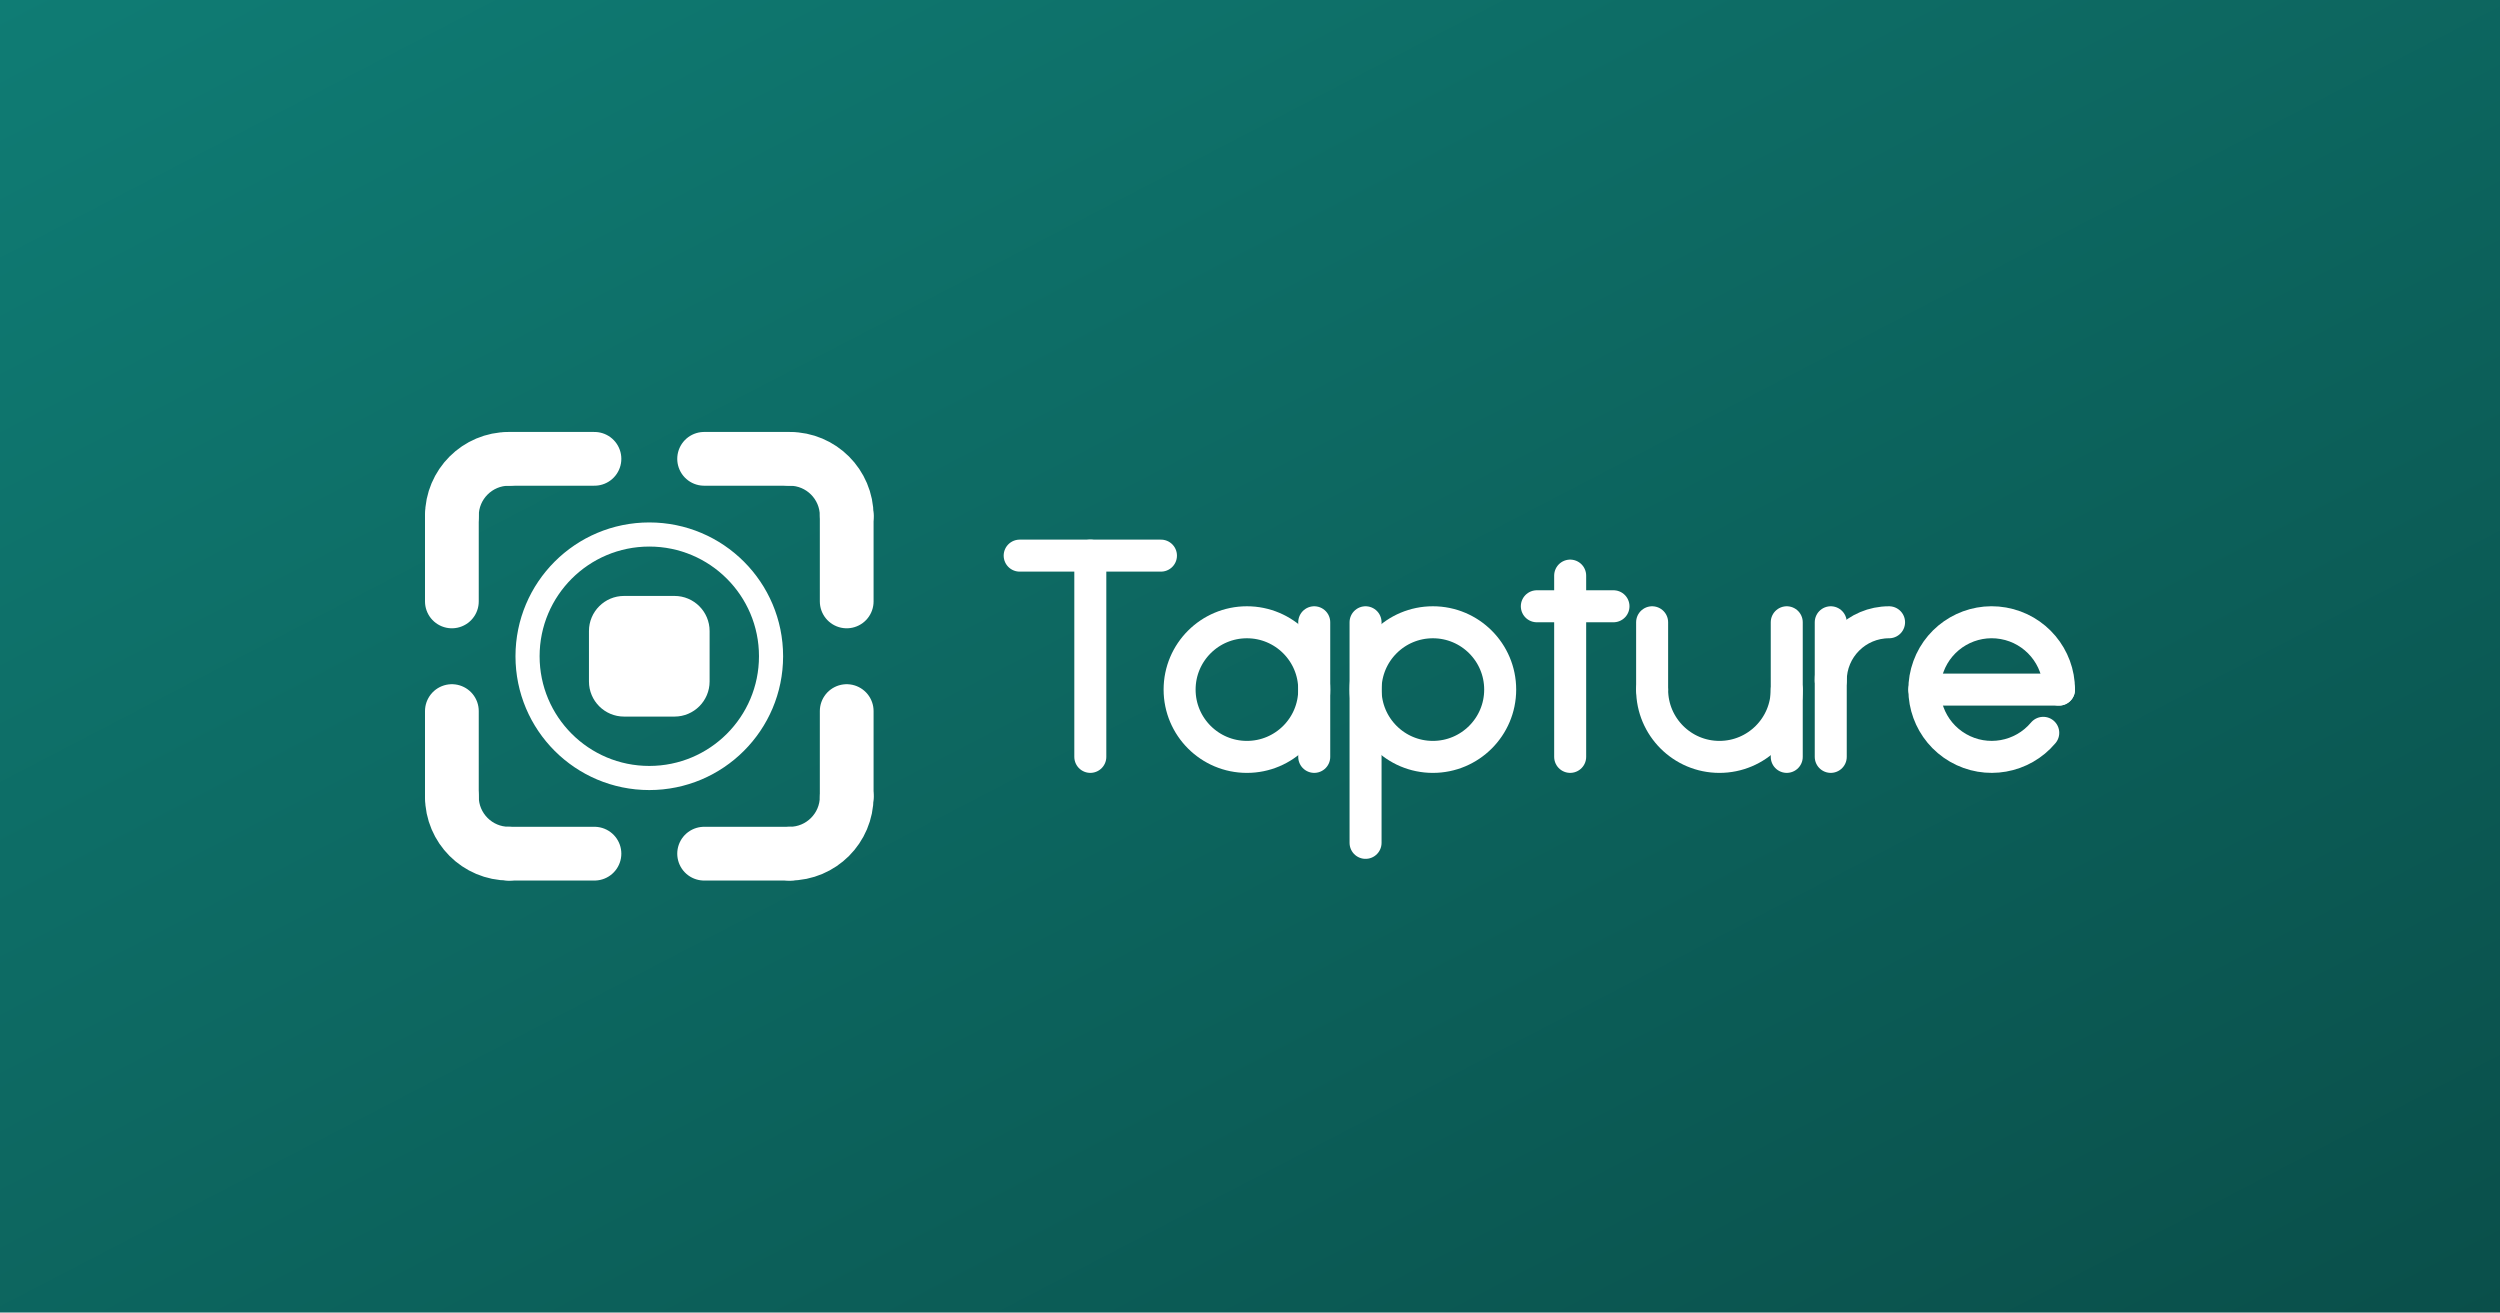
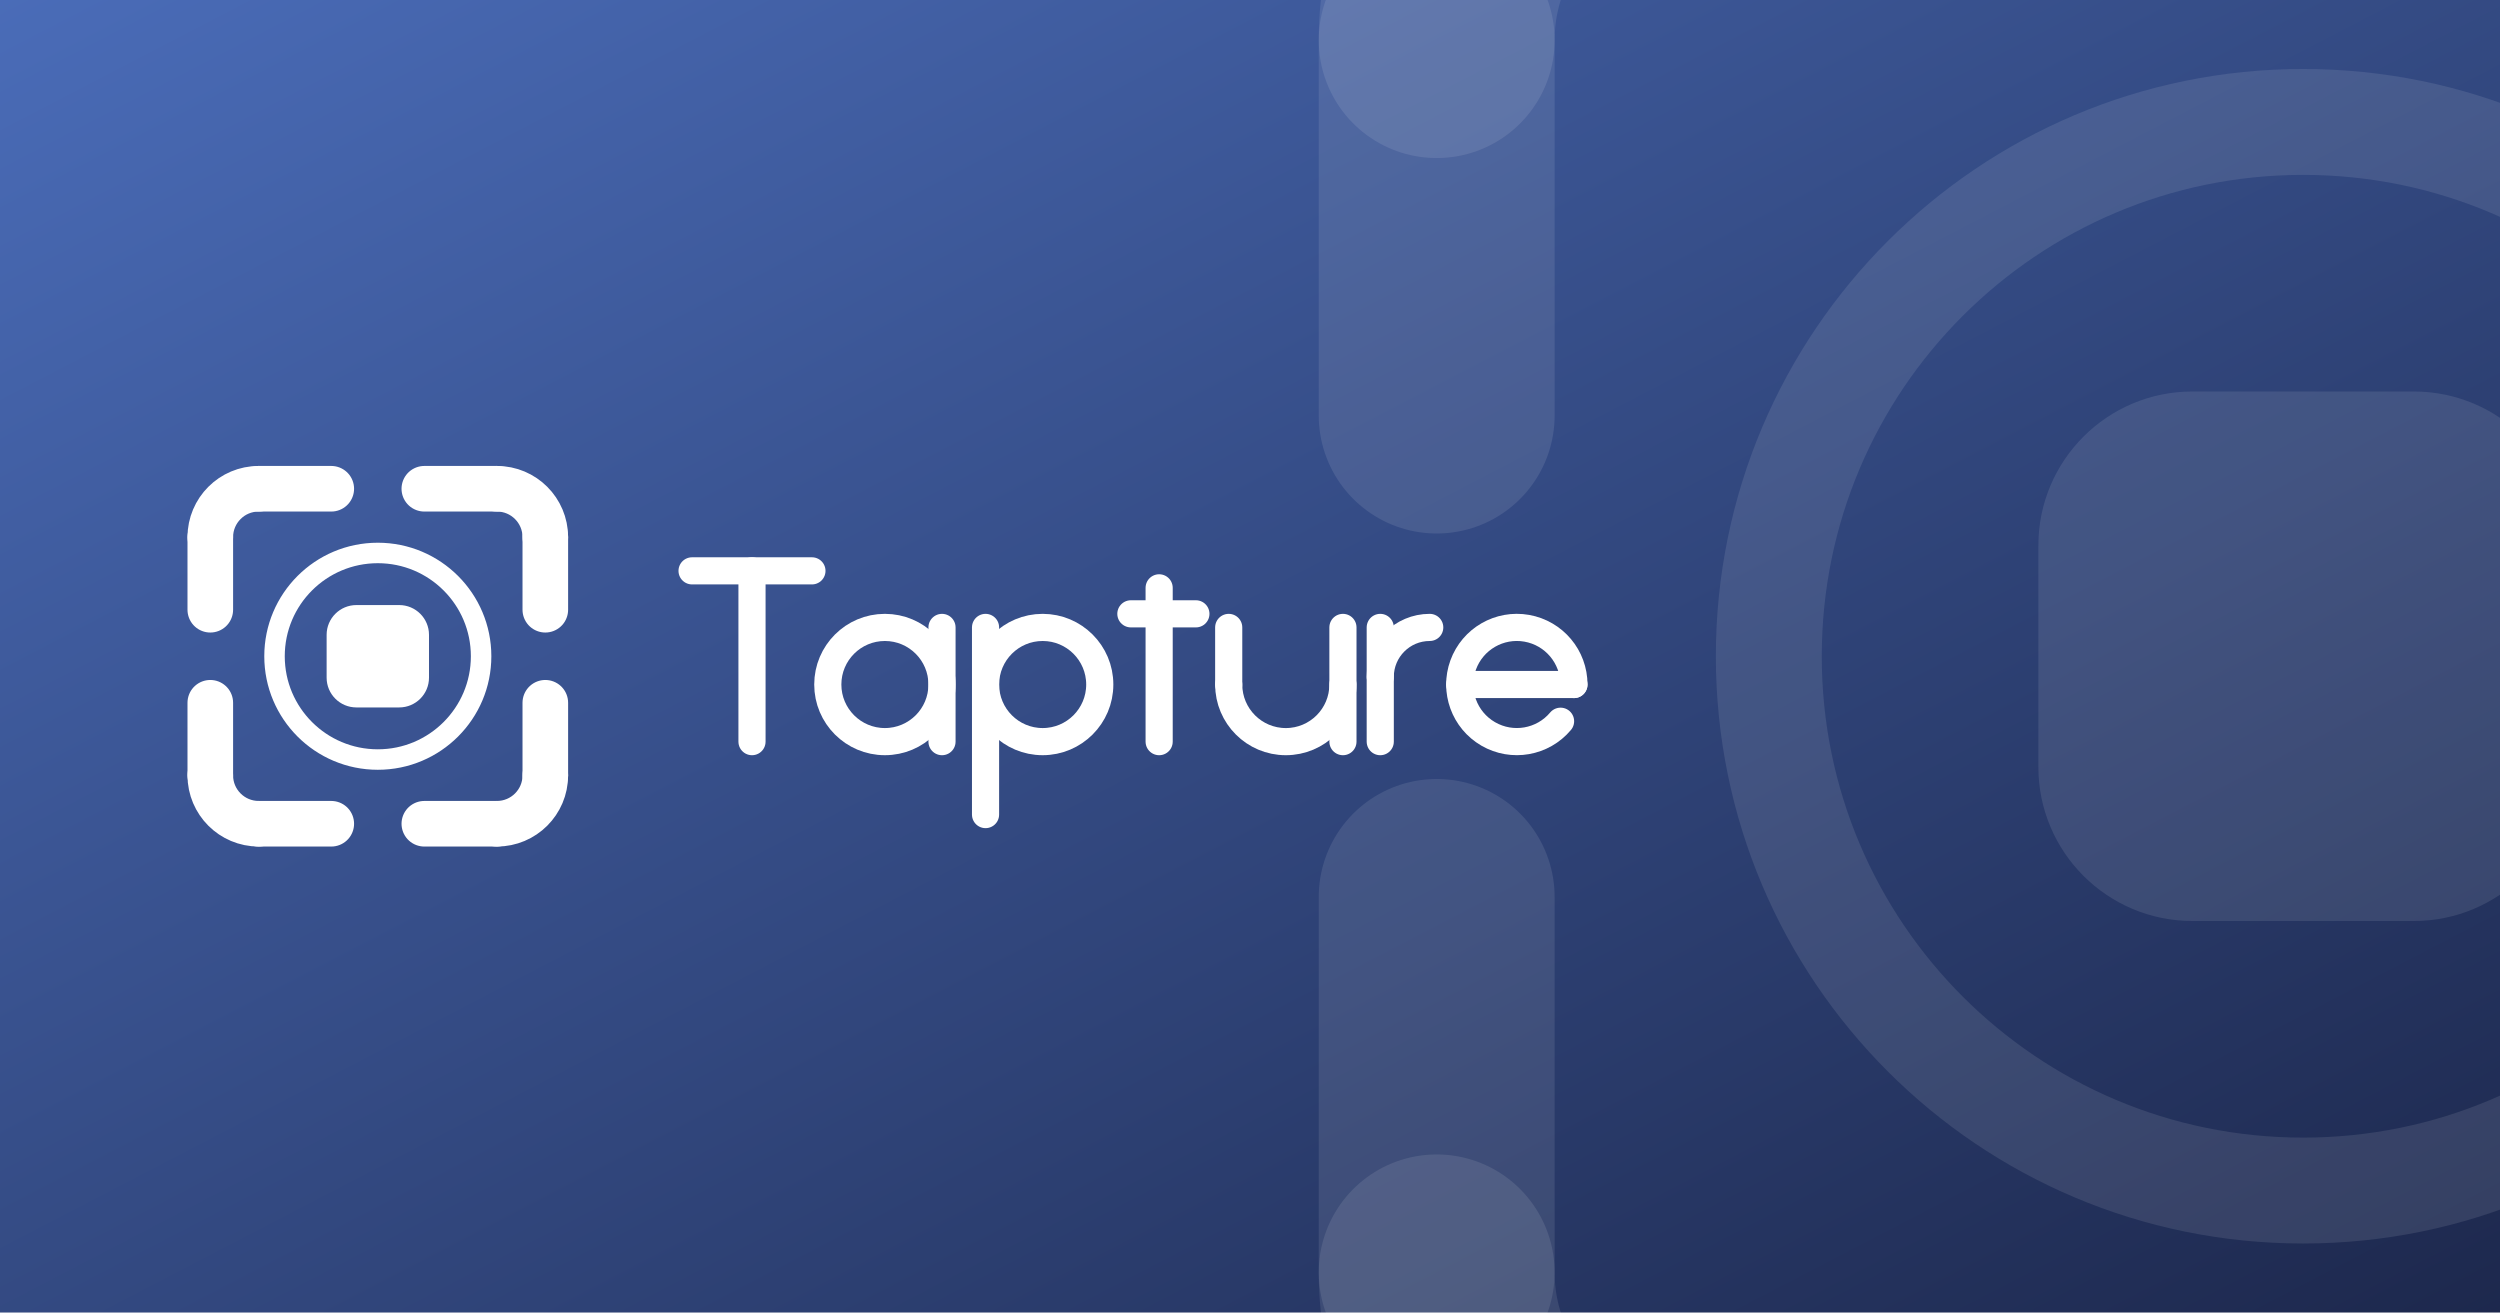
<svg xmlns="http://www.w3.org/2000/svg" viewBox="0 0 1200 630" width="1200" height="630" role="img" aria-label="Tapture">
  <defs>
    <linearGradient id="tapture-bg" x1="0" y1="0" x2="1" y2="1">
-       <stop offset="0" stop-color="#0F7C74" />
-       <stop offset="1" stop-color="#0A4F4A" />
+       <stop offset="0" stop-color="#4A6CB8" />
+       <stop offset="1" stop-color="#1D284D" />
    </linearGradient>
  </defs>
  <rect x="0" y="0" width="1200" height="630" rx="0" fill="url(#tapture-bg)" />
-   <path d="M 216.9 247.61 A 27.38 27.38 0 0 1 244.27 220.24" fill="none" stroke="#FFFFFF" stroke-width="25.8" stroke-linecap="round" />
-   <path d="M 216.9 247.61 L 216.9 288.68" fill="none" stroke="#FFFFFF" stroke-width="25.8" stroke-linecap="round" />
-   <path d="M 244.27 220.24 L 285.34 220.24" fill="none" stroke="#FFFFFF" stroke-width="25.8" stroke-linecap="round" />
-   <path d="M 379.04 220.24 A 27.38 27.38 0 0 1 406.42 247.61" fill="none" stroke="#FFFFFF" stroke-width="25.8" stroke-linecap="round" />
-   <path d="M 379.04 220.24 L 337.98 220.24" fill="none" stroke="#FFFFFF" stroke-width="25.8" stroke-linecap="round" />
-   <path d="M 406.42 247.61 L 406.42 288.68" fill="none" stroke="#FFFFFF" stroke-width="25.8" stroke-linecap="round" />
-   <path d="M 406.42 382.39 A 27.38 27.38 0 0 1 379.04 409.76" fill="none" stroke="#FFFFFF" stroke-width="25.8" stroke-linecap="round" />
-   <path d="M 406.42 382.39 L 406.42 341.32" fill="none" stroke="#FFFFFF" stroke-width="25.8" stroke-linecap="round" />
-   <path d="M 379.04 409.76 L 337.98 409.76" fill="none" stroke="#FFFFFF" stroke-width="25.8" stroke-linecap="round" />
-   <path d="M 244.27 409.76 A 27.38 27.38 0 0 1 216.9 382.39" fill="none" stroke="#FFFFFF" stroke-width="25.8" stroke-linecap="round" />
-   <path d="M 244.27 409.76 L 285.34 409.76" fill="none" stroke="#FFFFFF" stroke-width="25.8" stroke-linecap="round" />
-   <path d="M 216.9 382.39 L 216.9 341.32" fill="none" stroke="#FFFFFF" stroke-width="25.8" stroke-linecap="round" />
-   <circle cx="311.66" cy="315" r="58.44" fill="none" stroke="#FFFFFF" stroke-width="11.58" />
-   <rect x="282.7" y="286.05" width="57.91" height="57.91" rx="16.85" fill="#FFFFFF" />
-   <path d="M 489.44 266.7 L 557.26 266.7" fill="none" stroke="#FFFFFF" stroke-width="15.36" stroke-linecap="round" />
-   <path d="M 523.35 266.7 L 523.35 363.3" fill="none" stroke="#FFFFFF" stroke-width="15.36" stroke-linecap="round" />
-   <circle cx="598.52" cy="331" r="32.31" fill="none" stroke="#FFFFFF" stroke-width="15.36" />
-   <path d="M 630.83 298.69 L 630.83 363.3" fill="none" stroke="#FFFFFF" stroke-width="15.36" stroke-linecap="round" />
-   <circle cx="687.78" cy="331" r="32.31" fill="none" stroke="#FFFFFF" stroke-width="15.36" />
-   <path d="M 655.47 298.69 L 655.47 404.57" fill="none" stroke="#FFFFFF" stroke-width="15.36" stroke-linecap="round" />
-   <path d="M 753.68 276.29 L 753.68 363.3" fill="none" stroke="#FFFFFF" stroke-width="15.36" stroke-linecap="round" />
-   <path d="M 737.68 291.01 L 774.47 291.01" fill="none" stroke="#FFFFFF" stroke-width="15.36" stroke-linecap="round" />
-   <path d="M 793.02 298.69 L 793.02 331" fill="none" stroke="#FFFFFF" stroke-width="15.36" stroke-linecap="round" />
-   <path d="M 857.64 331 A 32.31 32.31 0 0 1 793.02 331" fill="none" stroke="#FFFFFF" stroke-width="15.36" stroke-linecap="round" />
-   <path d="M 857.64 298.69 L 857.64 363.3" fill="none" stroke="#FFFFFF" stroke-width="15.36" stroke-linecap="round" />
-   <path d="M 878.76 298.69 L 878.76 363.3" fill="none" stroke="#FFFFFF" stroke-width="15.36" stroke-linecap="round" />
-   <path d="M 878.76 326.68 A 27.99 27.99 0 0 1 906.75 298.69" fill="none" stroke="#FFFFFF" stroke-width="15.36" stroke-linecap="round" />
-   <path d="M 923.7 331 L 988.32 331" fill="none" stroke="#FFFFFF" stroke-width="15.36" stroke-linecap="round" />
-   <path d="M 980.76 351.76 A 32.31 32.31 0 1 1 988.32 331" fill="none" stroke="#FFFFFF" stroke-width="15.36" stroke-linecap="round" />
+   <path d="M 689.61 19.25 A 120.15 120.15 0 0 1 809.75 -100.89" fill="none" stroke="#FFFFFF" stroke-width="113.22" stroke-linecap="round" stroke-opacity="0.1" />
+   <path d="M 689.61 19.25 L 689.61 199.47" fill="none" stroke="#FFFFFF" stroke-width="113.22" stroke-linecap="round" stroke-opacity="0.1" />
+   <path d="M 809.75 -100.89 L 989.97 -100.89" fill="none" stroke="#FFFFFF" stroke-width="113.22" stroke-linecap="round" stroke-opacity="0.1" />
+   <path d="M 1401.25 -100.89 A 120.15 120.15 0 0 1 1521.39 19.25" fill="none" stroke="#FFFFFF" stroke-width="113.22" stroke-linecap="round" stroke-opacity="0.1" />
+   <path d="M 1401.25 -100.89 L 1221.03 -100.89" fill="none" stroke="#FFFFFF" stroke-width="113.22" stroke-linecap="round" stroke-opacity="0.1" />
+   <path d="M 1521.39 19.25 L 1521.39 199.47" fill="none" stroke="#FFFFFF" stroke-width="113.22" stroke-linecap="round" stroke-opacity="0.1" />
+   <path d="M 1521.39 610.75 A 120.15 120.15 0 0 1 1401.25 730.89" fill="none" stroke="#FFFFFF" stroke-width="113.22" stroke-linecap="round" stroke-opacity="0.1" />
+   <path d="M 1521.39 610.75 L 1521.39 430.53" fill="none" stroke="#FFFFFF" stroke-width="113.22" stroke-linecap="round" stroke-opacity="0.1" />
+   <path d="M 1401.25 730.89 L 1221.03 730.89" fill="none" stroke="#FFFFFF" stroke-width="113.22" stroke-linecap="round" stroke-opacity="0.1" />
+   <path d="M 809.75 730.89 A 120.15 120.15 0 0 1 689.61 610.75" fill="none" stroke="#FFFFFF" stroke-width="113.22" stroke-linecap="round" stroke-opacity="0.1" />
+   <path d="M 809.75 730.89 L 989.97 730.89" fill="none" stroke="#FFFFFF" stroke-width="113.22" stroke-linecap="round" stroke-opacity="0.1" />
+   <path d="M 689.61 610.75 L 689.61 430.53" fill="none" stroke="#FFFFFF" stroke-width="113.22" stroke-linecap="round" stroke-opacity="0.1" />
+   <circle cx="1105.5" cy="315" r="256.47" fill="none" stroke="#FFFFFF" stroke-width="50.83" stroke-opacity="0.1" />
+   <rect x="978.42" y="187.92" width="254.16" height="254.16" rx="73.94" fill="#FFFFFF" fill-opacity="0.1" />
+   <path d="M 100.94 257.82 A 23.23 23.23 0 0 1 124.17 234.6" fill="none" stroke="#FFFFFF" stroke-width="21.89" stroke-linecap="round" />
+   <path d="M 100.94 257.82 L 100.94 292.67" fill="none" stroke="#FFFFFF" stroke-width="21.89" stroke-linecap="round" />
+   <path d="M 124.17 234.6 L 159.01 234.6" fill="none" stroke="#FFFFFF" stroke-width="21.89" stroke-linecap="round" />
+   <path d="M 238.52 234.6 A 23.23 23.23 0 0 1 261.75 257.82" fill="none" stroke="#FFFFFF" stroke-width="21.89" stroke-linecap="round" />
+   <path d="M 238.52 234.6 L 203.68 234.6" fill="none" stroke="#FFFFFF" stroke-width="21.89" stroke-linecap="round" />
+   <path d="M 261.75 257.82 L 261.75 292.67" fill="none" stroke="#FFFFFF" stroke-width="21.89" stroke-linecap="round" />
+   <path d="M 261.75 372.18 A 23.23 23.23 0 0 1 238.52 395.4" fill="none" stroke="#FFFFFF" stroke-width="21.89" stroke-linecap="round" />
+   <path d="M 261.75 372.18 L 261.75 337.33" fill="none" stroke="#FFFFFF" stroke-width="21.89" stroke-linecap="round" />
+   <path d="M 238.52 395.4 L 203.68 395.4" fill="none" stroke="#FFFFFF" stroke-width="21.89" stroke-linecap="round" />
+   <path d="M 124.17 395.4 A 23.23 23.23 0 0 1 100.94 372.18" fill="none" stroke="#FFFFFF" stroke-width="21.89" stroke-linecap="round" />
+   <path d="M 124.17 395.4 L 159.01 395.4" fill="none" stroke="#FFFFFF" stroke-width="21.89" stroke-linecap="round" />
+   <path d="M 100.94 372.18 L 100.94 337.33" fill="none" stroke="#FFFFFF" stroke-width="21.89" stroke-linecap="round" />
+   <circle cx="181.35" cy="315" r="49.58" fill="none" stroke="#FFFFFF" stroke-width="9.83" />
+   <rect x="156.78" y="290.43" width="49.14" height="49.14" rx="14.29" fill="#FFFFFF" />
+   <path d="M 332.19 274.01 L 389.73 274.01" fill="none" stroke="#FFFFFF" stroke-width="13.03" stroke-linecap="round" />
+   <path d="M 360.96 274.01 L 360.96 355.99" fill="none" stroke="#FFFFFF" stroke-width="13.03" stroke-linecap="round" />
+   <circle cx="424.75" cy="328.57" r="27.41" fill="none" stroke="#FFFFFF" stroke-width="13.03" />
+   <path d="M 452.16 301.16 L 452.16 355.99" fill="none" stroke="#FFFFFF" stroke-width="13.03" stroke-linecap="round" />
+   <circle cx="500.48" cy="328.57" r="27.41" fill="none" stroke="#FFFFFF" stroke-width="13.03" />
+   <path d="M 473.06 301.16 L 473.06 391" fill="none" stroke="#FFFFFF" stroke-width="13.03" stroke-linecap="round" />
+   <path d="M 556.39 282.16 L 556.39 355.99" fill="none" stroke="#FFFFFF" stroke-width="13.03" stroke-linecap="round" />
+   <path d="M 542.82 294.64 L 574.03 294.64" fill="none" stroke="#FFFFFF" stroke-width="13.03" stroke-linecap="round" />
+   <path d="M 589.78 301.16 L 589.78 328.57" fill="none" stroke="#FFFFFF" stroke-width="13.03" stroke-linecap="round" />
+   <path d="M 644.61 328.57 A 27.41 27.41 0 0 1 589.78 328.57" fill="none" stroke="#FFFFFF" stroke-width="13.03" stroke-linecap="round" />
+   <path d="M 644.61 301.16 L 644.61 355.99" fill="none" stroke="#FFFFFF" stroke-width="13.03" stroke-linecap="round" />
+   <path d="M 662.52 301.16 L 662.52 355.99" fill="none" stroke="#FFFFFF" stroke-width="13.03" stroke-linecap="round" />
+   <path d="M 662.52 324.91 A 23.75 23.75 0 0 1 686.27 301.16" fill="none" stroke="#FFFFFF" stroke-width="13.03" stroke-linecap="round" />
+   <path d="M 700.66 328.57 L 755.49 328.57" fill="none" stroke="#FFFFFF" stroke-width="13.03" stroke-linecap="round" />
+   <path d="M 749.07 346.19 A 27.41 27.41 0 1 1 755.49 328.57" fill="none" stroke="#FFFFFF" stroke-width="13.03" stroke-linecap="round" />
</svg>
